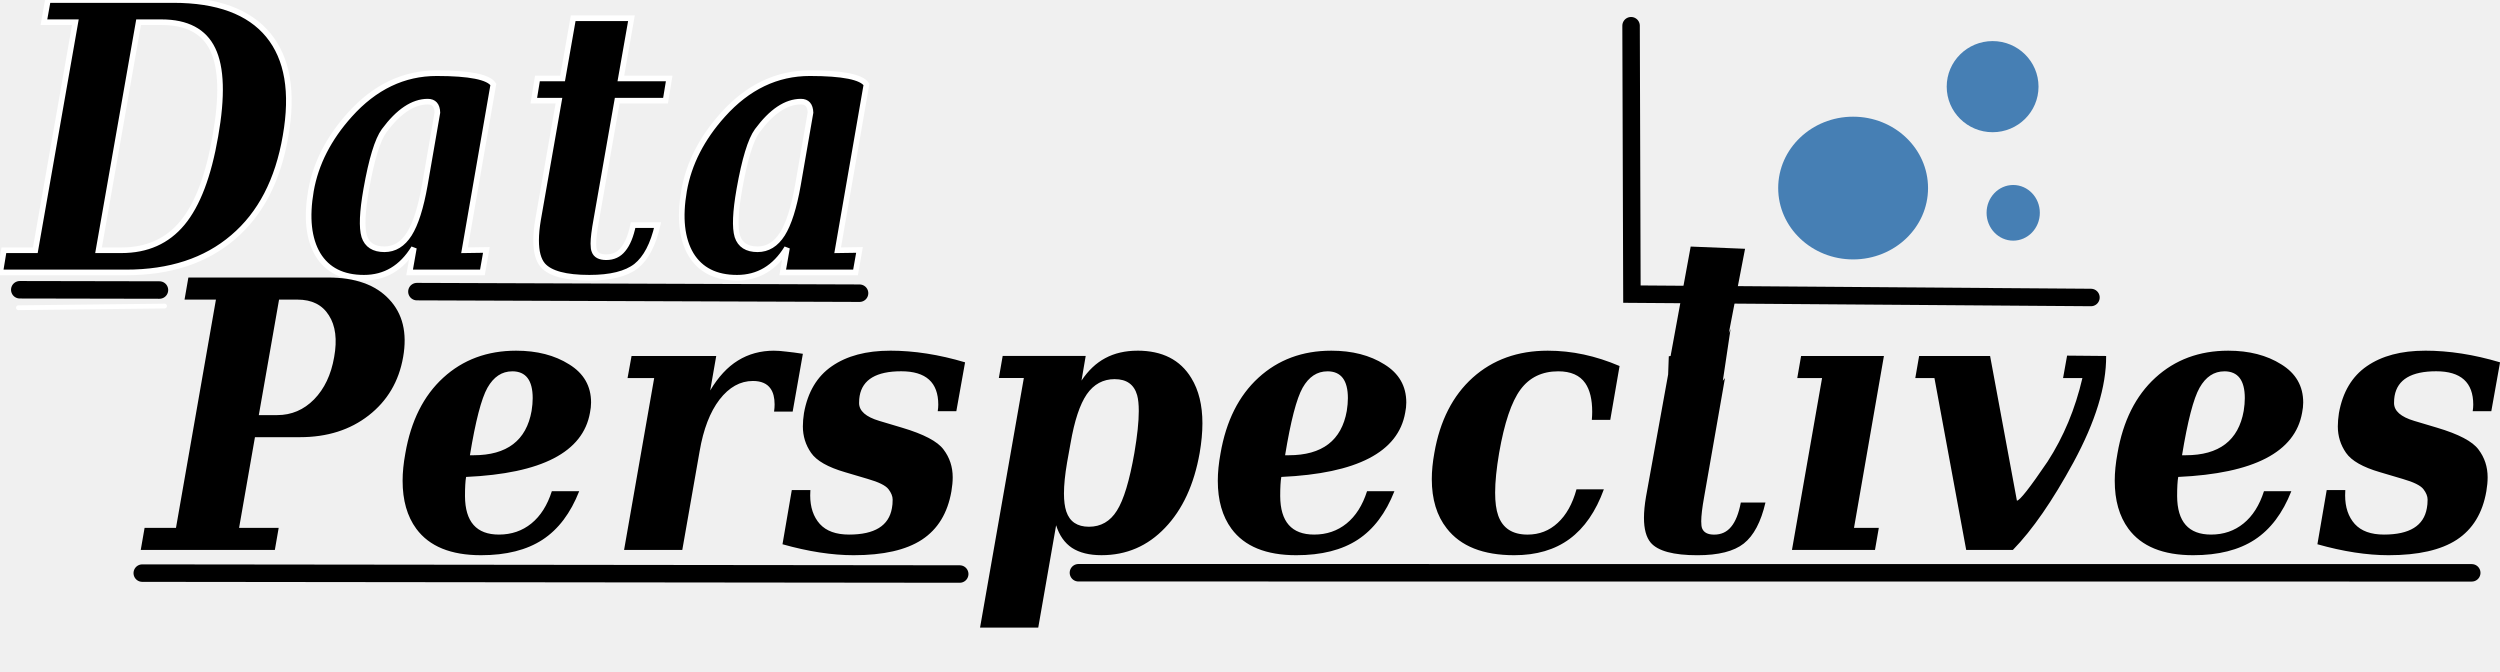
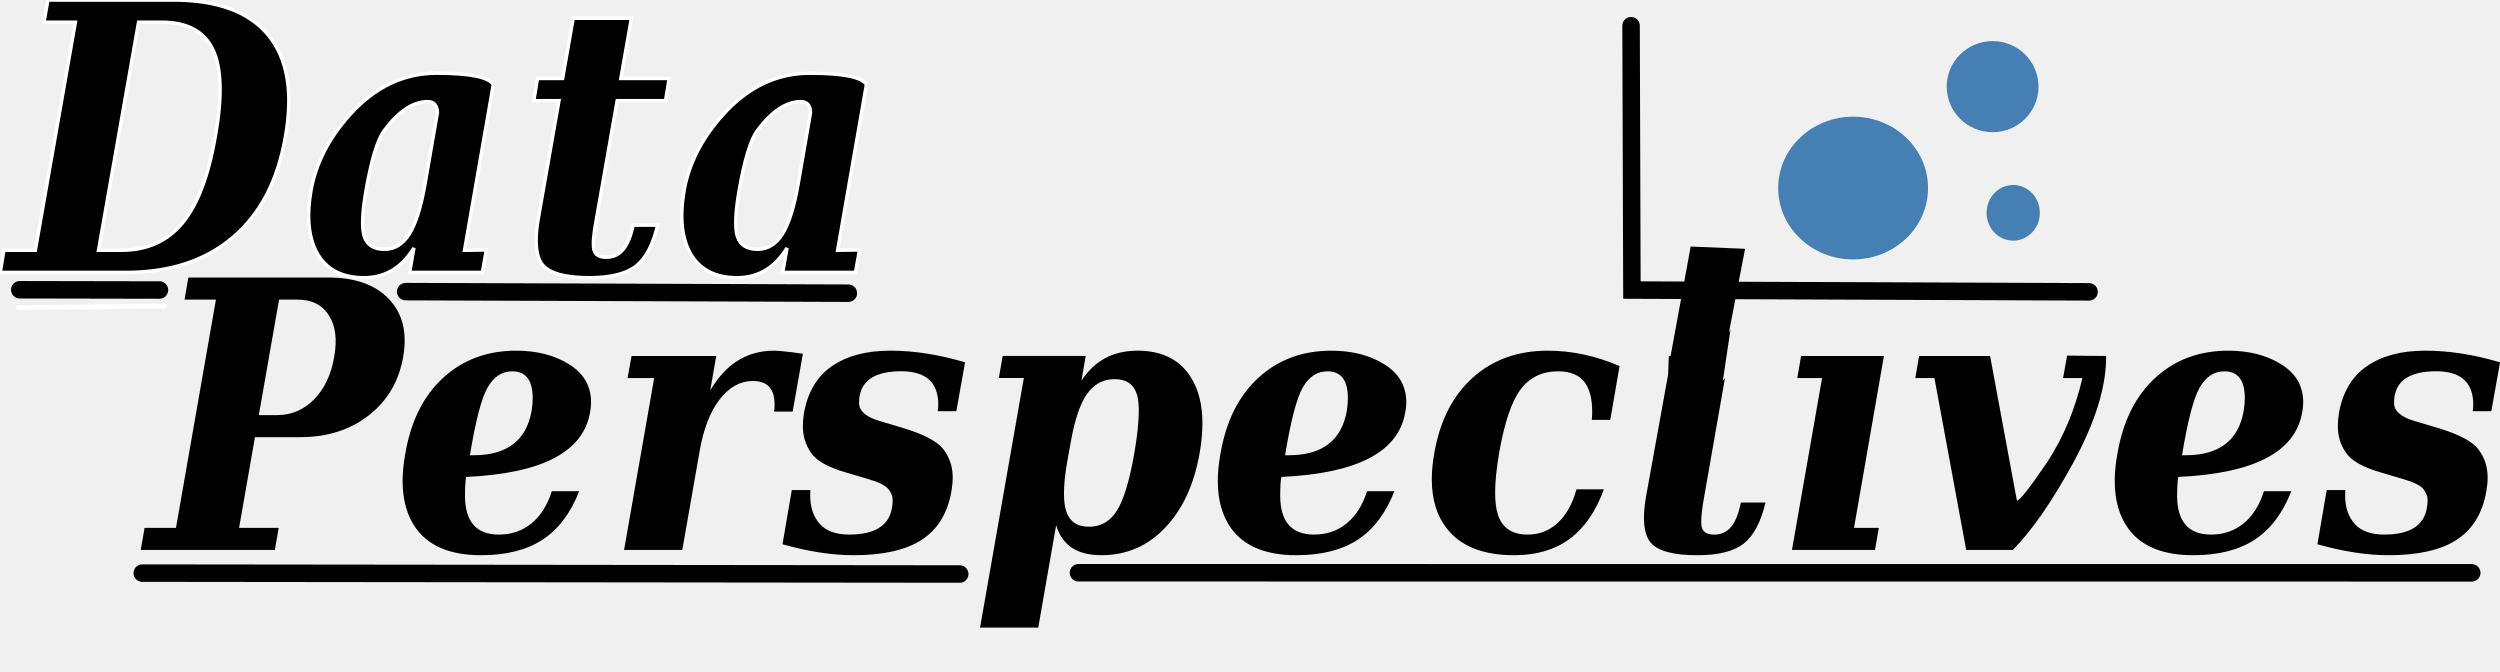
<svg xmlns="http://www.w3.org/2000/svg" width="118.015mm" height="31.676mm" viewBox="0 0 118.015 31.676" version="1.1" id="svg1">
  <defs id="defs1" />
  <g id="layer1" transform="translate(-43.95003,-116.7826)">
    <g id="g1" transform="rotate(90,102.9577,132.6206)">
-       <text xml:space="preserve" style="font-style:normal;font-variant:normal;font-weight:normal;font-stretch:normal;font-size:17.639px;font-family:'DejaVu Serif';-inkscape-font-specification:'DejaVu Serif';fill:#000000;stroke-width:0.265;fill-opacity:1;opacity:1;stroke-dasharray:none;stroke:#ffffff;stroke-opacity:1" x="-191.258" y="99.979" id="text4" transform="rotate(-90)">
-         <tspan id="tspan4" style="font-style:italic;font-variant:normal;font-weight:bold;font-stretch:semi-condensed;font-size:17.639px;font-family:'DejaVu Serif';-inkscape-font-specification:'DejaVu Serif Bold Italic Semi-Condensed';fill:#000000;fill-opacity:1;stroke-width:0.265;stroke-dasharray:none;stroke:#ffffff;stroke-opacity:1" x="-191.258" y="99.979">Data</tspan>
+       <text xml:space="preserve" style="font-style:normal;font-variant:normal;font-weight:normal;font-stretch:normal;font-size:17.639px;font-family:'DejaVu Serif';-inkscape-font-specification:'DejaVu Serif';fill:#000000;stroke-width:0.165;fill-opacity:1;opacity:1;stroke-dasharray:none;stroke:#ffffff;stroke-opacity:1" x="-191.258" y="99.979" id="text4" transform="rotate(-90)">
+         <tspan id="tspan4" style="font-style:italic;font-variant:normal;font-weight:bold;font-stretch:semi-condensed;font-size:17.639px;font-family:'DejaVu Serif';-inkscape-font-specification:'DejaVu Serif Bold Italic Semi-Condensed';fill:#000000;fill-opacity:1;stroke-width:0.165;stroke-dasharray:none;stroke:#ffffff;stroke-opacity:1" x="-191.258" y="99.979">Data</tspan>
      </text>
-       <path id="text4-2" style="font-style:normal;font-variant:normal;font-weight:normal;font-stretch:normal;font-size:17.639px;font-family:'DejaVu Serif';-inkscape-font-specification:'DejaVu Serif';fill:#000000;stroke-width:0.265" transform="rotate(-90)" d="m -182.736,100.221 -0.181,1.042 h 1.482 l -1.886,10.775 h -1.482 l -0.181,1.042 h 6.33 l 0.181,-1.042 h -1.869 l 0.749,-4.281 h 2.128 c 1.28,0 2.36,-0.341 3.239,-1.025 0.884,-0.689 1.427,-1.608 1.628,-2.756 0.201,-1.143 -0.02,-2.053 -0.664,-2.731 -0.637,-0.683 -1.599,-1.025 -2.885,-1.025 z m 70.918,-1.462 -0.948,5.165 -0.085,0.015 -0.036,0.992 0.005,-0.136 -1.046,5.778 c -0.063,0.373 -0.095,0.704 -0.095,0.991 0,0.528 0.106,0.919 0.318,1.172 0.339,0.396 1.074,0.594 2.205,0.594 0.993,0 1.722,-0.184 2.187,-0.551 0.471,-0.373 0.813,-1.019 1.025,-1.938 h -1.163 c -0.098,0.517 -0.25,0.899 -0.457,1.146 -0.201,0.247 -0.468,0.37 -0.801,0.37 -0.299,0 -0.488,-0.097 -0.568,-0.292 -0.029,-0.069 -0.043,-0.181 -0.043,-0.336 0,-0.258 0.046,-0.643 0.138,-1.154 l 0.982,-5.607 -0.1,0.126 0.365,-2.444 -0.084,0.203 0.768,-3.989 z m -66.637,2.504 h 0.87 c 0.678,0 1.171,0.247 1.481,0.741 0.316,0.488 0.399,1.146 0.25,1.972 -0.144,0.833 -0.46,1.498 -0.948,1.998 -0.488,0.494 -1.068,0.741 -1.739,0.741 h -0.87 z m 11.188,2.411 c -1.361,0 -2.506,0.425 -3.436,1.275 -0.93,0.85 -1.527,2.041 -1.791,3.574 -0.086,0.465 -0.129,0.896 -0.129,1.292 0,0.924 0.215,1.679 0.646,2.265 0.614,0.833 1.633,1.249 3.057,1.249 1.189,0 2.156,-0.244 2.903,-0.732 0.746,-0.488 1.323,-1.252 1.731,-2.291 h -1.292 c -0.212,0.666 -0.534,1.174 -0.965,1.524 -0.431,0.35 -0.941,0.525 -1.533,0.525 -1.062,0 -1.596,-0.605 -1.602,-1.817 0,-0.408 0.017,-0.709 0.052,-0.904 3.571,-0.161 5.52,-1.172 5.848,-3.032 0.034,-0.167 0.052,-0.327 0.052,-0.482 0,-0.775 -0.345,-1.376 -1.034,-1.8 -0.683,-0.431 -1.519,-0.646 -2.506,-0.646 z m 12.179,0 c -0.637,0 -1.206,0.155 -1.705,0.465 -0.494,0.304 -0.93,0.775 -1.309,1.413 l 0.284,-1.628 h -3.997 l -0.189,1.042 h 1.257 l -1.421,8.113 h 2.748 l 0.818,-4.659 c 0.178,-1.039 0.491,-1.852 0.939,-2.438 0.454,-0.586 0.979,-0.878 1.576,-0.878 0.39,0 0.669,0.121 0.835,0.362 0.126,0.178 0.19,0.428 0.19,0.749 0,0.103 -0.009,0.215 -0.026,0.336 h 0.878 l 0.482,-2.73 c -0.293,-0.046 -0.554,-0.08 -0.783,-0.103 -0.224,-0.029 -0.416,-0.043 -0.577,-0.043 z m 5.478,0 c -1.125,0 -2.041,0.244 -2.748,0.732 -0.701,0.482 -1.14,1.22 -1.318,2.213 -0.035,0.224 -0.052,0.434 -0.052,0.629 0,0.459 0.129,0.876 0.388,1.249 0.258,0.373 0.792,0.677 1.602,0.913 l 1.077,0.319 c 0.517,0.149 0.841,0.31 0.973,0.482 0.132,0.172 0.198,0.336 0.198,0.491 0,0.161 -0.011,0.296 -0.034,0.405 -0.144,0.833 -0.818,1.248 -2.024,1.248 -0.614,0 -1.074,-0.166 -1.378,-0.499 -0.304,-0.339 -0.456,-0.79 -0.456,-1.352 0,-0.08 0.003,-0.163 0.009,-0.25 h -0.878 l -0.439,2.558 c 1.223,0.345 2.343,0.517 3.359,0.517 1.401,0 2.475,-0.244 3.221,-0.732 0.752,-0.494 1.217,-1.257 1.395,-2.291 0.04,-0.235 0.06,-0.454 0.06,-0.655 0,-0.494 -0.144,-0.93 -0.431,-1.309 -0.281,-0.385 -0.936,-0.729 -1.964,-1.034 l -1.068,-0.319 c -0.637,-0.189 -0.956,-0.471 -0.956,-0.844 0,-0.132 0.009,-0.244 0.026,-0.336 0.138,-0.775 0.792,-1.163 1.964,-1.163 1.166,0 1.748,0.525 1.748,1.576 0,0.098 -0.009,0.201 -0.026,0.31 h 0.878 l 0.413,-2.308 c -1.229,-0.367 -2.409,-0.551 -3.54,-0.551 z m 11.679,0 c -0.58,0 -1.088,0.118 -1.524,0.353 -0.431,0.23 -0.804,0.583 -1.12,1.059 l 0.198,-1.163 h -3.919 l -0.181,1.042 h 1.18 l -2.067,11.782 h 2.747 l 0.844,-4.832 c 0.149,0.477 0.399,0.833 0.749,1.068 0.356,0.23 0.821,0.345 1.395,0.345 1.177,0 2.176,-0.431 2.997,-1.292 0.827,-0.861 1.372,-2.041 1.636,-3.54 0.086,-0.5 0.129,-0.965 0.129,-1.395 0,-0.856 -0.175,-1.568 -0.525,-2.136 -0.522,-0.861 -1.37,-1.292 -2.541,-1.292 z m 9.147,0 c -1.361,0 -2.506,0.425 -3.436,1.275 -0.93,0.85 -1.528,2.041 -1.792,3.574 -0.086,0.465 -0.129,0.896 -0.129,1.292 0,0.924 0.215,1.679 0.646,2.265 0.614,0.833 1.634,1.249 3.058,1.249 1.188,0 2.156,-0.244 2.903,-0.732 0.746,-0.488 1.323,-1.252 1.731,-2.291 h -1.292 c -0.212,0.666 -0.534,1.174 -0.965,1.524 -0.431,0.35 -0.942,0.525 -1.533,0.525 -1.062,0 -1.596,-0.605 -1.602,-1.817 0,-0.408 0.017,-0.709 0.052,-0.904 3.571,-0.161 5.521,-1.172 5.848,-3.032 0.035,-0.167 0.052,-0.327 0.052,-0.482 0,-0.775 -0.345,-1.376 -1.034,-1.8 -0.683,-0.431 -1.519,-0.646 -2.506,-0.646 z m 10.215,0 c -1.412,0 -2.592,0.425 -3.54,1.275 -0.942,0.85 -1.545,2.033 -1.809,3.549 -0.08,0.442 -0.121,0.856 -0.121,1.24 0,0.953 0.236,1.728 0.706,2.325 0.655,0.844 1.717,1.266 3.187,1.266 1.045,0 1.915,-0.256 2.61,-0.767 0.701,-0.517 1.24,-1.298 1.619,-2.342 h -1.292 c -0.189,0.689 -0.485,1.217 -0.887,1.585 -0.396,0.367 -0.87,0.551 -1.421,0.551 -0.712,0 -1.174,-0.298 -1.386,-0.896 -0.098,-0.276 -0.146,-0.637 -0.146,-1.085 0,-0.511 0.063,-1.137 0.189,-1.877 0.247,-1.418 0.583,-2.415 1.008,-2.989 0.425,-0.574 1.019,-0.861 1.783,-0.861 0.591,0 1.016,0.186 1.275,0.56 0.218,0.316 0.327,0.767 0.327,1.352 0,0.121 -0.006,0.247 -0.017,0.379 h 0.87 l 0.439,-2.541 c -0.563,-0.241 -1.125,-0.422 -1.688,-0.543 -0.563,-0.121 -1.131,-0.181 -1.705,-0.181 z m 32.125,0 c -1.361,0 -2.506,0.425 -3.436,1.275 -0.93,0.85 -1.527,2.041 -1.791,3.574 -0.086,0.465 -0.129,0.896 -0.129,1.292 0,0.924 0.215,1.679 0.646,2.265 0.614,0.833 1.633,1.249 3.057,1.249 1.189,0 2.156,-0.244 2.903,-0.732 0.746,-0.488 1.323,-1.252 1.731,-2.291 h -1.292 c -0.212,0.666 -0.534,1.174 -0.965,1.524 -0.431,0.35 -0.941,0.525 -1.533,0.525 -1.062,0 -1.596,-0.605 -1.602,-1.817 0,-0.408 0.017,-0.709 0.052,-0.904 3.571,-0.161 5.52,-1.172 5.848,-3.032 0.034,-0.167 0.052,-0.327 0.052,-0.482 0,-0.775 -0.345,-1.376 -1.034,-1.8 -0.683,-0.431 -1.519,-0.646 -2.506,-0.646 z m 9.293,0 c -1.125,0 -2.041,0.244 -2.748,0.732 -0.7,0.482 -1.14,1.22 -1.318,2.213 -0.034,0.224 -0.052,0.434 -0.052,0.629 0,0.459 0.129,0.876 0.388,1.249 0.258,0.373 0.792,0.677 1.602,0.913 l 1.076,0.319 c 0.517,0.149 0.842,0.31 0.974,0.482 0.132,0.172 0.198,0.336 0.198,0.491 0,0.161 -0.012,0.296 -0.035,0.405 -0.144,0.833 -0.818,1.248 -2.024,1.248 -0.614,0 -1.074,-0.166 -1.378,-0.499 -0.304,-0.339 -0.456,-0.79 -0.456,-1.352 0,-0.08 0.003,-0.163 0.008,-0.25 h -0.878 l -0.439,2.558 c 1.223,0.345 2.343,0.517 3.359,0.517 1.401,0 2.475,-0.244 3.222,-0.732 0.752,-0.494 1.217,-1.257 1.395,-2.291 0.04,-0.235 0.06,-0.454 0.06,-0.655 0,-0.494 -0.143,-0.93 -0.43,-1.309 -0.281,-0.385 -0.936,-0.729 -1.964,-1.034 l -1.068,-0.319 c -0.637,-0.189 -0.956,-0.471 -0.956,-0.844 0,-0.132 0.009,-0.244 0.026,-0.336 0.138,-0.775 0.792,-1.163 1.964,-1.163 1.166,0 1.749,0.525 1.749,1.576 0,0.098 -0.009,0.201 -0.026,0.31 h 0.878 l 0.413,-2.308 c -1.229,-0.367 -2.409,-0.551 -3.54,-0.551 z m -16.898,0.233 -0.19,1.059 h 0.913 c -0.339,1.458 -0.887,2.774 -1.645,3.945 -0.833,1.229 -1.315,1.843 -1.447,1.843 l -1.266,-6.83 h -3.35 l -0.181,1.042 h 0.904 l 1.499,8.113 h 2.205 c 0.919,-0.942 1.872,-2.32 2.859,-4.134 1.039,-1.918 1.553,-3.591 1.542,-5.021 z m -12.557,0.018 -0.181,1.042 h 1.171 l -1.421,8.113 h 3.919 l 0.181,-1.042 h -1.171 l 1.412,-8.113 z m -60.841,0.723 c 0.643,0 0.965,0.422 0.965,1.266 0,0.184 -0.017,0.384 -0.052,0.603 -0.247,1.395 -1.16,2.093 -2.739,2.093 h -0.172 c 0.264,-1.613 0.54,-2.675 0.827,-3.186 0.293,-0.517 0.683,-0.775 1.171,-0.775 z m 38.482,0 c 0.643,0 0.965,0.422 0.965,1.266 0,0.184 -0.017,0.384 -0.052,0.603 -0.247,1.395 -1.16,2.093 -2.739,2.093 h -0.173 c 0.264,-1.613 0.54,-2.675 0.827,-3.186 0.293,-0.517 0.683,-0.775 1.171,-0.775 z m 42.34,0 c 0.643,0 0.965,0.422 0.965,1.266 0,0.184 -0.017,0.384 -0.052,0.603 -0.247,1.395 -1.16,2.093 -2.739,2.093 h -0.172 c 0.264,-1.613 0.54,-2.675 0.827,-3.186 0.293,-0.517 0.683,-0.775 1.171,-0.775 z m -52.382,0.37 c 0.563,0 0.916,0.253 1.059,0.758 0.052,0.189 0.077,0.439 0.077,0.749 0,0.5 -0.069,1.157 -0.207,1.972 -0.23,1.315 -0.505,2.225 -0.827,2.73 -0.316,0.505 -0.755,0.758 -1.318,0.758 -0.551,0 -0.907,-0.239 -1.068,-0.715 -0.075,-0.224 -0.112,-0.508 -0.112,-0.853 0,-0.402 0.049,-0.89 0.147,-1.464 l 0.163,-0.904 c 0.184,-1.068 0.44,-1.84 0.767,-2.317 0.333,-0.477 0.772,-0.715 1.318,-0.715 z" />
+       <path id="text4-2" style="font-style:normal;font-variant:normal;font-weight:normal;font-stretch:normal;font-size:17.639px;font-family:'DejaVu Serif';-inkscape-font-specification:'DejaVu Serif';fill:#000000;stroke-width:0.065;stroke-dasharray:none" transform="rotate(-90)" d="m -182.736,100.221 -0.181,1.042 h 1.482 l -1.886,10.775 h -1.482 l -0.181,1.042 h 6.33 l 0.181,-1.042 h -1.869 l 0.749,-4.281 h 2.128 c 1.28,0 2.36,-0.341 3.239,-1.025 0.884,-0.689 1.427,-1.608 1.628,-2.756 0.201,-1.143 -0.02,-2.053 -0.664,-2.731 -0.637,-0.683 -1.599,-1.025 -2.885,-1.025 z m 70.918,-1.462 -0.948,5.165 -0.085,0.015 -0.036,0.992 0.005,-0.136 -1.046,5.778 c -0.063,0.373 -0.095,0.704 -0.095,0.991 0,0.528 0.106,0.919 0.318,1.172 0.339,0.396 1.074,0.594 2.205,0.594 0.993,0 1.722,-0.184 2.187,-0.551 0.471,-0.373 0.813,-1.019 1.025,-1.938 h -1.163 c -0.098,0.517 -0.25,0.899 -0.457,1.146 -0.201,0.247 -0.468,0.37 -0.801,0.37 -0.299,0 -0.488,-0.097 -0.568,-0.292 -0.029,-0.069 -0.043,-0.181 -0.043,-0.336 0,-0.258 0.046,-0.643 0.138,-1.154 l 0.982,-5.607 -0.1,0.126 0.365,-2.444 -0.084,0.203 0.768,-3.989 z m -66.637,2.504 h 0.87 c 0.678,0 1.171,0.247 1.481,0.741 0.316,0.488 0.399,1.146 0.25,1.972 -0.144,0.833 -0.46,1.498 -0.948,1.998 -0.488,0.494 -1.068,0.741 -1.739,0.741 h -0.87 z m 11.188,2.411 c -1.361,0 -2.506,0.425 -3.436,1.275 -0.93,0.85 -1.527,2.041 -1.791,3.574 -0.086,0.465 -0.129,0.896 -0.129,1.292 0,0.924 0.215,1.679 0.646,2.265 0.614,0.833 1.633,1.249 3.057,1.249 1.189,0 2.156,-0.244 2.903,-0.732 0.746,-0.488 1.323,-1.252 1.731,-2.291 h -1.292 c -0.212,0.666 -0.534,1.174 -0.965,1.524 -0.431,0.35 -0.941,0.525 -1.533,0.525 -1.062,0 -1.596,-0.605 -1.602,-1.817 0,-0.408 0.017,-0.709 0.052,-0.904 3.571,-0.161 5.52,-1.172 5.848,-3.032 0.034,-0.167 0.052,-0.327 0.052,-0.482 0,-0.775 -0.345,-1.376 -1.034,-1.8 -0.683,-0.431 -1.519,-0.646 -2.506,-0.646 z m 12.179,0 c -0.637,0 -1.206,0.155 -1.705,0.465 -0.494,0.304 -0.93,0.775 -1.309,1.413 l 0.284,-1.628 h -3.997 l -0.189,1.042 h 1.257 l -1.421,8.113 h 2.748 l 0.818,-4.659 c 0.178,-1.039 0.491,-1.852 0.939,-2.438 0.454,-0.586 0.979,-0.878 1.576,-0.878 0.39,0 0.669,0.121 0.835,0.362 0.126,0.178 0.19,0.428 0.19,0.749 0,0.103 -0.009,0.215 -0.026,0.336 h 0.878 l 0.482,-2.73 c -0.293,-0.046 -0.554,-0.08 -0.783,-0.103 -0.224,-0.029 -0.416,-0.043 -0.577,-0.043 z m 5.478,0 c -1.125,0 -2.041,0.244 -2.748,0.732 -0.701,0.482 -1.14,1.22 -1.318,2.213 -0.035,0.224 -0.052,0.434 -0.052,0.629 0,0.459 0.129,0.876 0.388,1.249 0.258,0.373 0.792,0.677 1.602,0.913 l 1.077,0.319 c 0.517,0.149 0.841,0.31 0.973,0.482 0.132,0.172 0.198,0.336 0.198,0.491 0,0.161 -0.011,0.296 -0.034,0.405 -0.144,0.833 -0.818,1.248 -2.024,1.248 -0.614,0 -1.074,-0.166 -1.378,-0.499 -0.304,-0.339 -0.456,-0.79 -0.456,-1.352 0,-0.08 0.003,-0.163 0.009,-0.25 h -0.878 l -0.439,2.558 c 1.223,0.345 2.343,0.517 3.359,0.517 1.401,0 2.475,-0.244 3.221,-0.732 0.752,-0.494 1.217,-1.257 1.395,-2.291 0.04,-0.235 0.06,-0.454 0.06,-0.655 0,-0.494 -0.144,-0.93 -0.431,-1.309 -0.281,-0.385 -0.936,-0.729 -1.964,-1.034 l -1.068,-0.319 c -0.637,-0.189 -0.956,-0.471 -0.956,-0.844 0,-0.132 0.009,-0.244 0.026,-0.336 0.138,-0.775 0.792,-1.163 1.964,-1.163 1.166,0 1.748,0.525 1.748,1.576 0,0.098 -0.009,0.201 -0.026,0.31 h 0.878 l 0.413,-2.308 c -1.229,-0.367 -2.409,-0.551 -3.54,-0.551 z m 11.679,0 c -0.58,0 -1.088,0.118 -1.524,0.353 -0.431,0.23 -0.804,0.583 -1.12,1.059 l 0.198,-1.163 h -3.919 l -0.181,1.042 h 1.18 l -2.067,11.782 h 2.747 l 0.844,-4.832 c 0.149,0.477 0.399,0.833 0.749,1.068 0.356,0.23 0.821,0.345 1.395,0.345 1.177,0 2.176,-0.431 2.997,-1.292 0.827,-0.861 1.372,-2.041 1.636,-3.54 0.086,-0.5 0.129,-0.965 0.129,-1.395 0,-0.856 -0.175,-1.568 -0.525,-2.136 -0.522,-0.861 -1.37,-1.292 -2.541,-1.292 z m 9.147,0 c -1.361,0 -2.506,0.425 -3.436,1.275 -0.93,0.85 -1.528,2.041 -1.792,3.574 -0.086,0.465 -0.129,0.896 -0.129,1.292 0,0.924 0.215,1.679 0.646,2.265 0.614,0.833 1.634,1.249 3.058,1.249 1.188,0 2.156,-0.244 2.903,-0.732 0.746,-0.488 1.323,-1.252 1.731,-2.291 h -1.292 c -0.212,0.666 -0.534,1.174 -0.965,1.524 -0.431,0.35 -0.942,0.525 -1.533,0.525 -1.062,0 -1.596,-0.605 -1.602,-1.817 0,-0.408 0.017,-0.709 0.052,-0.904 3.571,-0.161 5.521,-1.172 5.848,-3.032 0.035,-0.167 0.052,-0.327 0.052,-0.482 0,-0.775 -0.345,-1.376 -1.034,-1.8 -0.683,-0.431 -1.519,-0.646 -2.506,-0.646 z m 10.215,0 c -1.412,0 -2.592,0.425 -3.54,1.275 -0.942,0.85 -1.545,2.033 -1.809,3.549 -0.08,0.442 -0.121,0.856 -0.121,1.24 0,0.953 0.236,1.728 0.706,2.325 0.655,0.844 1.717,1.266 3.187,1.266 1.045,0 1.915,-0.256 2.61,-0.767 0.701,-0.517 1.24,-1.298 1.619,-2.342 h -1.292 c -0.189,0.689 -0.485,1.217 -0.887,1.585 -0.396,0.367 -0.87,0.551 -1.421,0.551 -0.712,0 -1.174,-0.298 -1.386,-0.896 -0.098,-0.276 -0.146,-0.637 -0.146,-1.085 0,-0.511 0.063,-1.137 0.189,-1.877 0.247,-1.418 0.583,-2.415 1.008,-2.989 0.425,-0.574 1.019,-0.861 1.783,-0.861 0.591,0 1.016,0.186 1.275,0.56 0.218,0.316 0.327,0.767 0.327,1.352 0,0.121 -0.006,0.247 -0.017,0.379 h 0.87 l 0.439,-2.541 c -0.563,-0.241 -1.125,-0.422 -1.688,-0.543 -0.563,-0.121 -1.131,-0.181 -1.705,-0.181 z m 32.125,0 c -1.361,0 -2.506,0.425 -3.436,1.275 -0.93,0.85 -1.527,2.041 -1.791,3.574 -0.086,0.465 -0.129,0.896 -0.129,1.292 0,0.924 0.215,1.679 0.646,2.265 0.614,0.833 1.633,1.249 3.057,1.249 1.189,0 2.156,-0.244 2.903,-0.732 0.746,-0.488 1.323,-1.252 1.731,-2.291 h -1.292 c -0.212,0.666 -0.534,1.174 -0.965,1.524 -0.431,0.35 -0.941,0.525 -1.533,0.525 -1.062,0 -1.596,-0.605 -1.602,-1.817 0,-0.408 0.017,-0.709 0.052,-0.904 3.571,-0.161 5.52,-1.172 5.848,-3.032 0.034,-0.167 0.052,-0.327 0.052,-0.482 0,-0.775 -0.345,-1.376 -1.034,-1.8 -0.683,-0.431 -1.519,-0.646 -2.506,-0.646 z m 9.293,0 c -1.125,0 -2.041,0.244 -2.748,0.732 -0.7,0.482 -1.14,1.22 -1.318,2.213 -0.034,0.224 -0.052,0.434 -0.052,0.629 0,0.459 0.129,0.876 0.388,1.249 0.258,0.373 0.792,0.677 1.602,0.913 l 1.076,0.319 c 0.517,0.149 0.842,0.31 0.974,0.482 0.132,0.172 0.198,0.336 0.198,0.491 0,0.161 -0.012,0.296 -0.035,0.405 -0.144,0.833 -0.818,1.248 -2.024,1.248 -0.614,0 -1.074,-0.166 -1.378,-0.499 -0.304,-0.339 -0.456,-0.79 -0.456,-1.352 0,-0.08 0.003,-0.163 0.008,-0.25 h -0.878 l -0.439,2.558 c 1.223,0.345 2.343,0.517 3.359,0.517 1.401,0 2.475,-0.244 3.222,-0.732 0.752,-0.494 1.217,-1.257 1.395,-2.291 0.04,-0.235 0.06,-0.454 0.06,-0.655 0,-0.494 -0.143,-0.93 -0.43,-1.309 -0.281,-0.385 -0.936,-0.729 -1.964,-1.034 l -1.068,-0.319 c -0.637,-0.189 -0.956,-0.471 -0.956,-0.844 0,-0.132 0.009,-0.244 0.026,-0.336 0.138,-0.775 0.792,-1.163 1.964,-1.163 1.166,0 1.749,0.525 1.749,1.576 0,0.098 -0.009,0.201 -0.026,0.31 h 0.878 l 0.413,-2.308 c -1.229,-0.367 -2.409,-0.551 -3.54,-0.551 z m -16.898,0.233 -0.19,1.059 h 0.913 c -0.339,1.458 -0.887,2.774 -1.645,3.945 -0.833,1.229 -1.315,1.843 -1.447,1.843 l -1.266,-6.83 h -3.35 l -0.181,1.042 h 0.904 l 1.499,8.113 h 2.205 c 0.919,-0.942 1.872,-2.32 2.859,-4.134 1.039,-1.918 1.553,-3.591 1.542,-5.021 z m -12.557,0.018 -0.181,1.042 h 1.171 l -1.421,8.113 h 3.919 l 0.181,-1.042 h -1.171 l 1.412,-8.113 z m -60.841,0.723 c 0.643,0 0.965,0.422 0.965,1.266 0,0.184 -0.017,0.384 -0.052,0.603 -0.247,1.395 -1.16,2.093 -2.739,2.093 h -0.172 c 0.264,-1.613 0.54,-2.675 0.827,-3.186 0.293,-0.517 0.683,-0.775 1.171,-0.775 z m 38.482,0 c 0.643,0 0.965,0.422 0.965,1.266 0,0.184 -0.017,0.384 -0.052,0.603 -0.247,1.395 -1.16,2.093 -2.739,2.093 h -0.173 c 0.264,-1.613 0.54,-2.675 0.827,-3.186 0.293,-0.517 0.683,-0.775 1.171,-0.775 z m 42.34,0 c 0.643,0 0.965,0.422 0.965,1.266 0,0.184 -0.017,0.384 -0.052,0.603 -0.247,1.395 -1.16,2.093 -2.739,2.093 h -0.172 c 0.264,-1.613 0.54,-2.675 0.827,-3.186 0.293,-0.517 0.683,-0.775 1.171,-0.775 z m -52.382,0.37 c 0.563,0 0.916,0.253 1.059,0.758 0.052,0.189 0.077,0.439 0.077,0.749 0,0.5 -0.069,1.157 -0.207,1.972 -0.23,1.315 -0.505,2.225 -0.827,2.73 -0.316,0.505 -0.755,0.758 -1.318,0.758 -0.551,0 -0.907,-0.239 -1.068,-0.715 -0.075,-0.224 -0.112,-0.508 -0.112,-0.853 0,-0.402 0.049,-0.89 0.147,-1.464 l 0.163,-0.904 c 0.184,-1.068 0.44,-1.84 0.767,-2.317 0.333,-0.477 0.772,-0.715 1.318,-0.715 z" />
      <path style="opacity:1;fill:#000000;fill-opacity:1;stroke:#ffffff;stroke-width:0.225;stroke-linecap:round;stroke-dasharray:none;stroke-opacity:1" d="m 101.646,190.759 -0.078,-6.899" id="path1" />
-       <path style="opacity:1;fill:#000000;fill-opacity:1;stroke:#000000;stroke-width:0.825;stroke-linecap:round;stroke-dasharray:none;stroke-opacity:1" d="m 100.886,171.948 0.074,-20.896" id="path2" />
+       <path style="opacity:1;fill:#000000;fill-opacity:1;stroke:#000000;stroke-width:0.825;stroke-linecap:round;stroke-dasharray:none;stroke-opacity:1" d="m 100.886,172.477 0.074,-20.896" id="path2" />
      <path style="opacity:1;fill:#000000;fill-opacity:1;stroke:#000000;stroke-width:0.825;stroke-linecap:round;stroke-dasharray:none;stroke-opacity:1" d="m 100.798,190.695 0.013,-6.594" id="path3" />
      <path style="opacity:1;fill:#000000;fill-opacity:1;stroke:#000000;stroke-width:0.825;stroke-linecap:round;stroke-dasharray:none;stroke-opacity:1" d="m 114.174,184.913 0.043,-38.589" id="path4" />
      <path style="opacity:1;fill:#000000;fill-opacity:1;stroke:#000000;stroke-width:0.825;stroke-linecap:round;stroke-dasharray:none;stroke-opacity:1" d="m 114.157,140.72 0.004,-65.773" id="path5" />
-       <path style="opacity:1;fill:#808080;fill-opacity:0;stroke:#000000;stroke-width:0.825;stroke-linecap:round;stroke-dasharray:none;stroke-opacity:1" d="m 88.334,114.632 12.67,-0.04 0.159,-21.669" id="path17" />
+       <path style="opacity:1;fill:#808080;fill-opacity:0;stroke:#000000;stroke-width:0.825;stroke-linecap:round;stroke-dasharray:none;stroke-opacity:1" d="m 88.334,114.632 12.478,-0.04 0.085,-21.579" id="path17" />
      <ellipse style="opacity:1;fill:#467fb4;fill-opacity:1;stroke:#000000;stroke-width:0;stroke-linecap:round;stroke-dasharray:none;stroke-opacity:1" id="path18" cx="-104.15" cy="95.997" transform="rotate(-90)" rx="3.537" ry="3.369" />
      <ellipse style="opacity:1;fill:#467fb4;fill-opacity:1;stroke:#000000;stroke-width:0;stroke-linecap:round;stroke-dasharray:none;stroke-opacity:1" id="path19" cx="-97.565" cy="91.21" transform="rotate(-90)" rx="2.167" ry="2.151" />
      <ellipse style="opacity:1;fill:#467fb4;fill-opacity:1;stroke:#000000;stroke-width:0;stroke-linecap:round;stroke-dasharray:none;stroke-opacity:1" id="path20" cx="-96.593" cy="97.166" transform="rotate(-90)" rx="1.257" ry="1.314" />
    </g>
  </g>
</svg>
